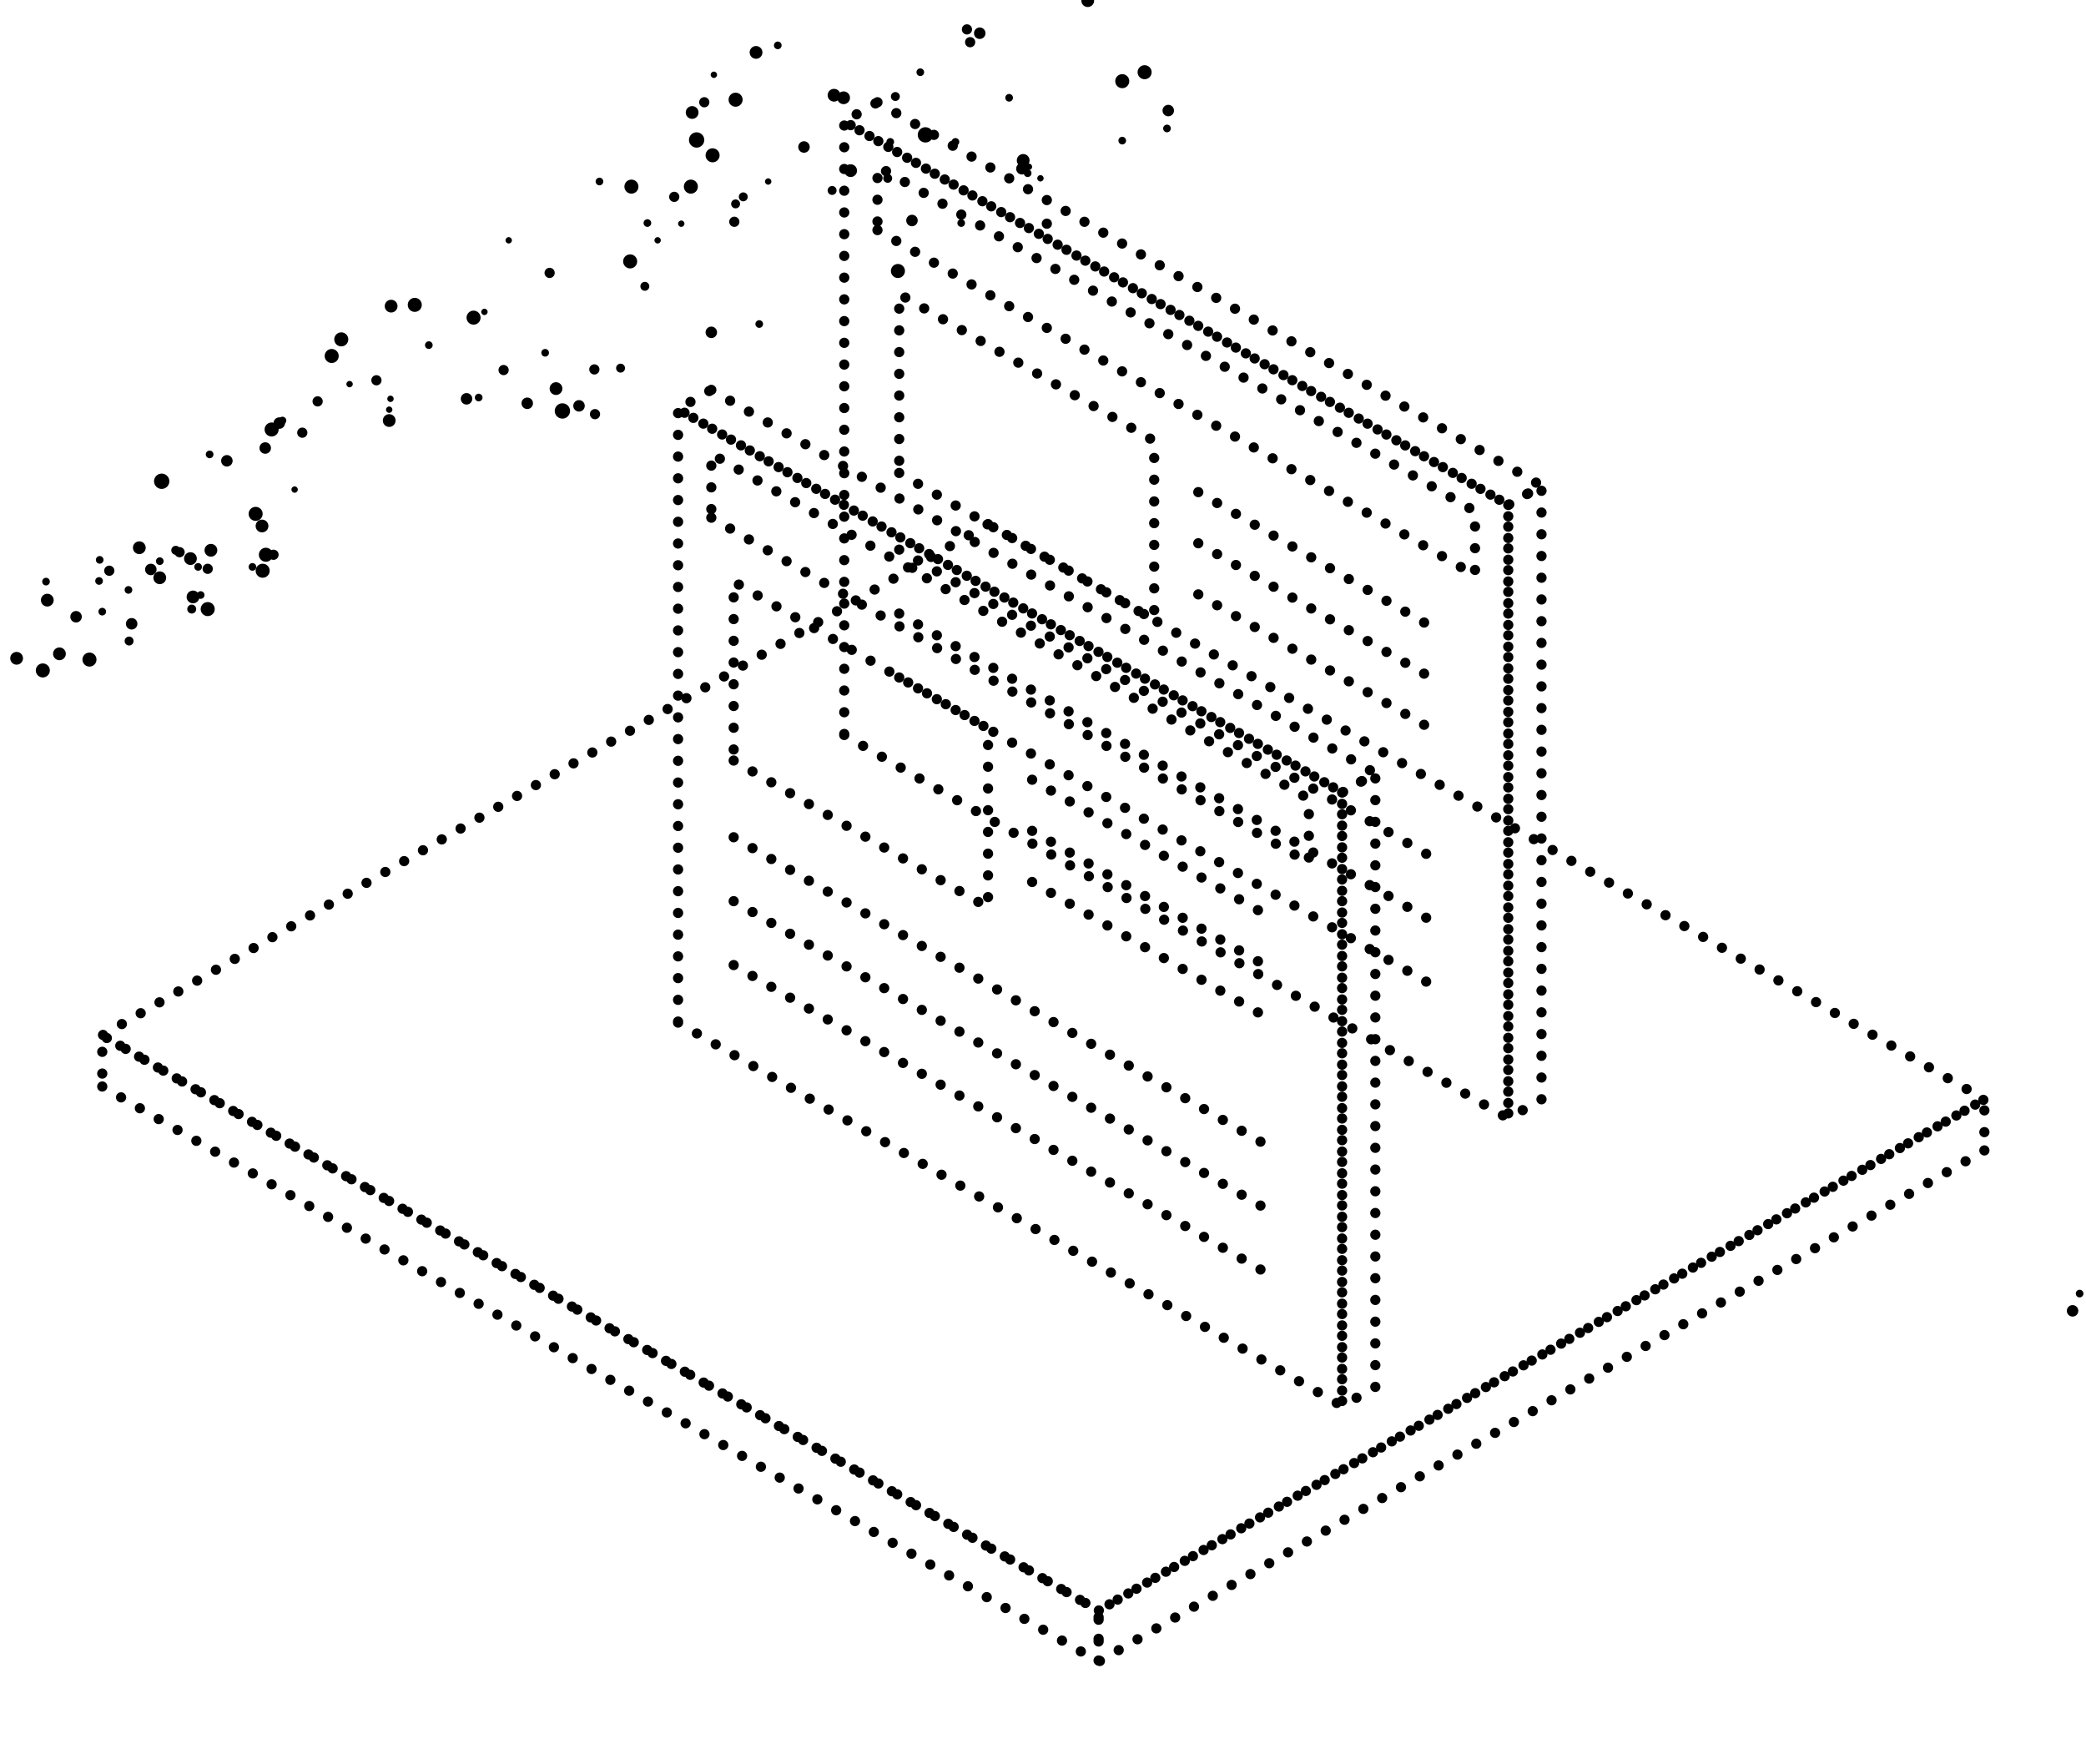
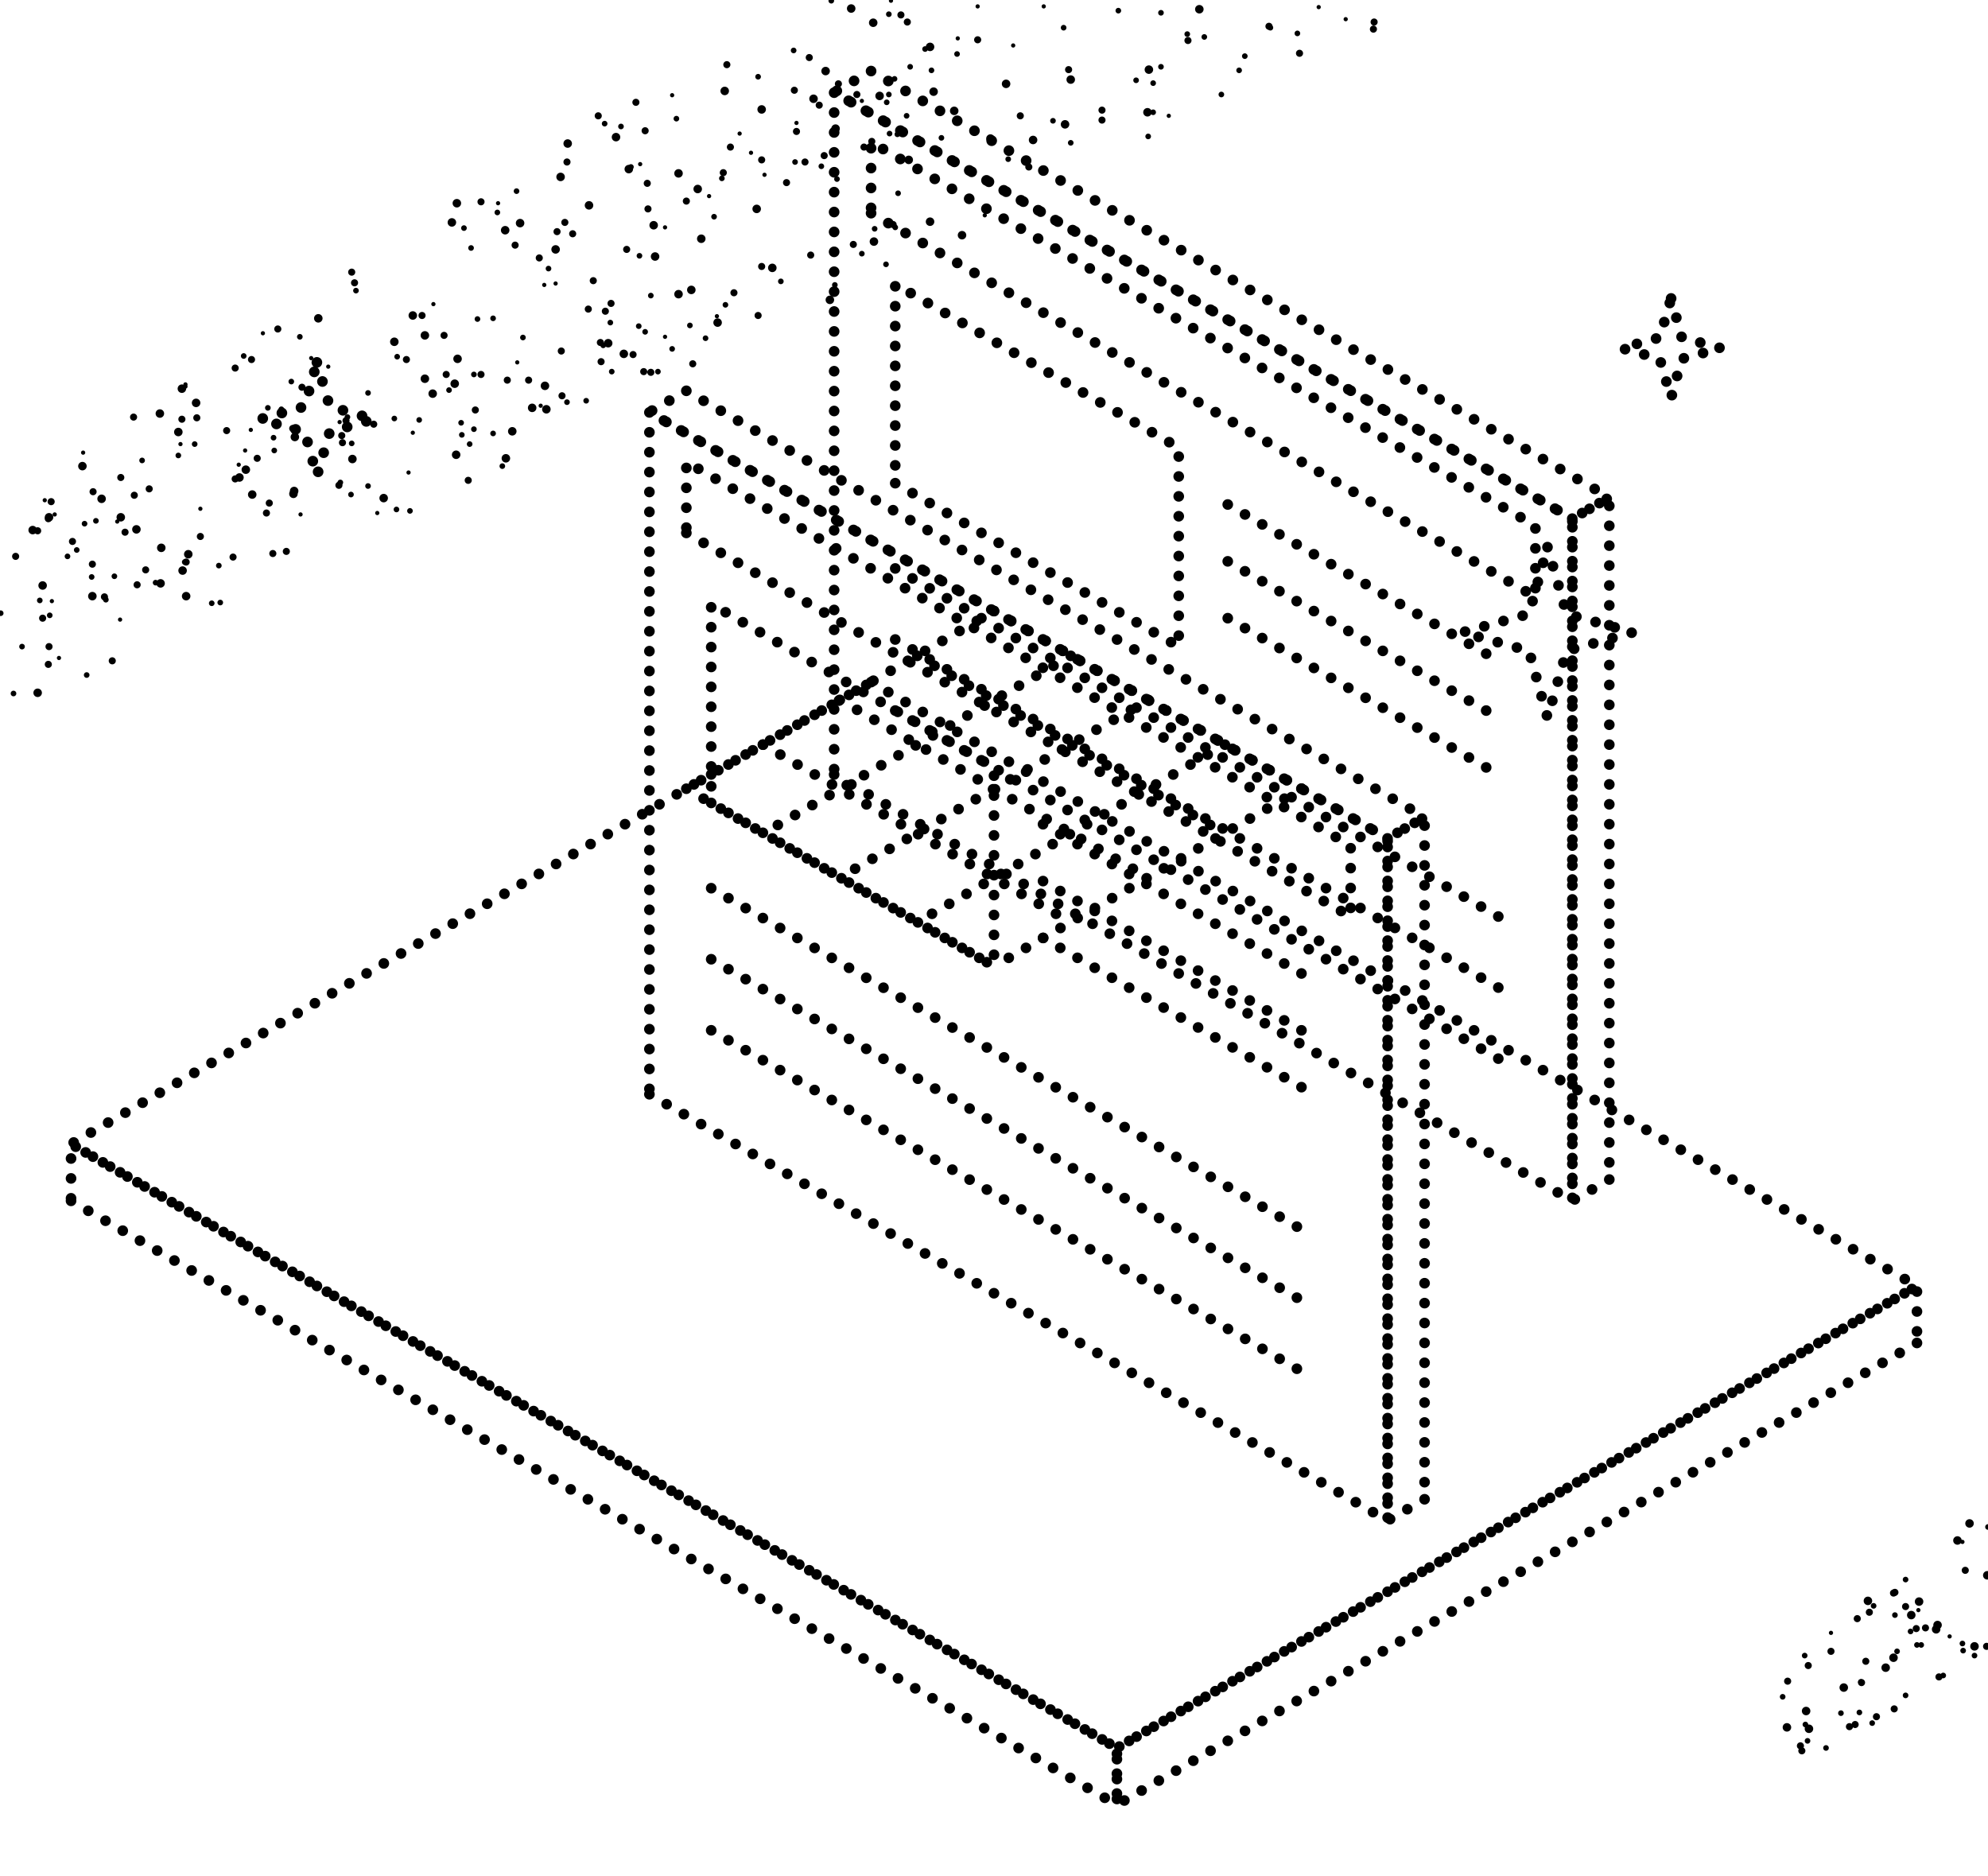
- <svg xmlns="http://www.w3.org/2000/svg" viewBox="-154.6 -90 326.4 276" fill="none" class="illo">
+ <svg xmlns="http://www.w3.org/2000/svg" viewBox="-139.9 -84 279.8 264" fill="none" class="illo">
  <g class="illo-dots" fill="currentColor">
-     <circle cx="-129.3" cy="-14.7" r="1.2" />
-     <circle cx="-123.2" cy="3.1" r="0.6" />
-     <circle cx="-147.9" cy="14.9" r="1.1" />
-     <circle cx="-93.7" cy="-25.9" r="0.5" />
-     <circle cx="-44.4" cy="-74" r="0.8" />
-     <circle cx="-56" cy="-49.1" r="1.1" />
-     <circle cx="-67.6" cy="-29.2" r="1" />
-     <circle cx="-51.7" cy="-52.4" r="0.5" />
-     <circle cx="-9.8" cy="-68.9" r="1.2" />
-     <circle cx="-108.5" cy="-13.4" r="0.5" />
-     <circle cx="6.2" cy="-62.9" r="0.6" />
-     <circle cx="-43.3" cy="-38" r="0.9" />
-     <circle cx="-138.6" cy="5.7" r="0.6" />
-     <circle cx="21" cy="-77.3" r="1.1" />
-     <circle cx="-3.3" cy="-85.4" r="0.8" />
-     <circle cx="-139" cy="-2.4" r="0.6" />
-     <circle cx="-57.5" cy="-32.4" r="0.7" />
-     <circle cx="28" cy="-69.9" r="0.6" />
-     <circle cx="-10.6" cy="-78.7" r="0.6" />
-     <circle cx="-4.2" cy="-55.1" r="0.6" />
-     <circle cx="-134" cy="7.6" r="0.9" />
-     <circle cx="-80.5" cy="-40.3" r="1.1" />
-     <circle cx="-129.6" cy="-2.2" r="0.6" />
-     <circle cx="-75" cy="-52.4" r="0.5" />
-     <circle cx="-124.8" cy="-2.6" r="1" />
-     <circle cx="-78.8" cy="-41.2" r="0.5" />
-     <circle cx="-11.9" cy="-55.5" r="0.9" />
-     <circle cx="-38.3" cy="-59.2" r="0.7" />
-     <circle cx="-111.8" cy="-3.2" r="0.8" />
-     <circle cx="-119.1" cy="-17.9" r="0.9" />
-     <circle cx="-126.5" cy="-3.6" r="0.8" />
-     <circle cx="-152" cy="13" r="1" />
-     <circle cx="-137.5" cy="-0.7" r="0.8" />
-     <circle cx="-49.1" cy="-59.2" r="0.8" />
-     <circle cx="-14.5" cy="-74.9" r="0.7" />
-     <circle cx="-64" cy="-26.5" r="0.9" />
-     <circle cx="-110.4" cy="-24.2" r="0.6" />
-     <circle cx="-39.5" cy="-74.4" r="1.1" />
-     <circle cx="-102.7" cy="-34.3" r="1.1" />
-     <circle cx="-42.9" cy="-78.3" r="0.5" />
-     <circle cx="-122.1" cy="5.3" r="1.1" />
-     <circle cx="-147.4" cy="1" r="0.6" />
-     <circle cx="24.5" cy="-78.7" r="1.1" />
-     <circle cx="-113.6" cy="-7.7" r="1" />
-     <circle cx="-121.8" cy="-18.9" r="0.6" />
-     <circle cx="21" cy="-68" r="0.6" />
-     <circle cx="8.2" cy="-62.1" r="0.5" />
-     <circle cx="-81.6" cy="-27.6" r="0.9" />
-     <circle cx="-101.2" cy="-36.9" r="1.1" />
-     <circle cx="-22.6" cy="-74.7" r="1" />
-     <circle cx="-127.1" cy="-3.9" r="0.7" />
-     <circle cx="-55.8" cy="-60.8" r="1.1" />
-     <circle cx="-24.1" cy="-75.1" r="1" />
-     <circle cx="-134.5" cy="2.3" r="0.6" />
-     <circle cx="-131" cy="-0.9" r="0.9" />
-     <circle cx="-93.4" cy="-42.1" r="1" />
-     <circle cx="-69.3" cy="-34.8" r="0.6" />
-     <circle cx="-93.7" cy="-24.2" r="1" />
-     <circle cx="6.4" cy="-63.9" r="0.5" />
-     <circle cx="-2.8" cy="-83.4" r="0.8" />
-     <circle cx="9.2" cy="-55" r="0.8" />
-     <circle cx="-21.5" cy="-63.3" r="1" />
-     <circle cx="-79.7" cy="-27.8" r="0.6" />
-     <circle cx="-1.3" cy="-84.8" r="0.9" />
-     <circle cx="-147.2" cy="3.9" r="1" />
-     <circle cx="-114.6" cy="-9.6" r="1.1" />
-     <circle cx="-124.4" cy="3.4" r="1" />
-     <circle cx="-24.4" cy="-60.2" r="0.7" />
-     <circle cx="-107.3" cy="-22.3" r="0.8" />
-     <circle cx="-129.6" cy="0.4" r="1" />
-     <circle cx="-132.8" cy="-4.3" r="1" />
-     <circle cx="-46.3" cy="-72.4" r="1" />
-     <circle cx="-89.7" cy="-42.3" r="1.1" />
-     <circle cx="-121.6" cy="-3.9" r="1" />
-     <circle cx="-28.8" cy="-67" r="0.9" />
-     <circle cx="-53.3" cy="-55.1" r="0.6" />
-     <circle cx="-140.6" cy="13.2" r="1.1" />
-     <circle cx="-43.1" cy="-65.7" r="1.1" />
-     <circle cx="-110.9" cy="-23.8" r="0.9" />
-     <circle cx="-113.5" cy="-0.7" r="1.1" />
-     <circle cx="15.6" cy="-89.9" r="1" />
-     <circle cx="-93.5" cy="-27.6" r="0.5" />
-     <circle cx="-115.1" cy="-1.3" r="0.6" />
-     <circle cx="-113.1" cy="-19.9" r="0.9" />
-     <circle cx="-95.7" cy="-30.5" r="0.8" />
-     <circle cx="28.2" cy="-72.7" r="0.9" />
-     <circle cx="-142.7" cy="6.5" r="0.9" />
-     <circle cx="-104.9" cy="-27.2" r="0.8" />
-     <circle cx="5.5" cy="-64.9" r="1" />
-     <circle cx="-139.1" cy="0.9" r="0.6" />
-     <circle cx="-145.3" cy="12.3" r="1" />
-     <circle cx="-53.7" cy="-45.2" r="0.7" />
-     <circle cx="-15.7" cy="-62.1" r="0.7" />
-     <circle cx="-123.6" cy="-1.3" r="0.6" />
-     <circle cx="-61.5" cy="-25.2" r="0.8" />
-     <circle cx="-68.6" cy="-47.3" r="0.8" />
-     <circle cx="-32.9" cy="-82.9" r="0.6" />
-     <circle cx="-134.4" cy="10.3" r="0.7" />
-     <circle cx="-39.7" cy="-55.3" r="0.8" />
-     <circle cx="-5.1" cy="-67.8" r="0.6" />
-     <circle cx="-35.8" cy="-39.3" r="0.6" />
-     <circle cx="-87.5" cy="-36" r="0.6" />
-     <circle cx="-60.8" cy="-61.6" r="0.6" />
-     <circle cx="-113" cy="-3.2" r="1.1" />
-     <circle cx="-66.6" cy="-25.7" r="1.2" />
-     <circle cx="3.3" cy="-74.7" r="0.6" />
-     <circle cx="-48" cy="-55" r="0.5" />
-     <circle cx="-122.1" cy="-1" r="0.8" />
-     <circle cx="-34.4" cy="-61.6" r="0.5" />
-     <circle cx="-112.1" cy="-22.8" r="1.1" />
-     <circle cx="-15.3" cy="-67.8" r="0.6" />
-     <circle cx="-45.6" cy="-68.1" r="1.2" />
-     <circle cx="-14.1" cy="-47.6" r="1.1" />
-     <circle cx="-46.5" cy="-60.8" r="1.1" />
-     <circle cx="-39.5" cy="-58.1" r="0.7" />
-     <circle cx="-75.8" cy="-32.1" r="0.8" />
-     <circle cx="-61.6" cy="-32.2" r="0.8" />
-     <circle cx="-99.9" cy="-29.9" r="0.5" />
-     <circle cx="-124.6" cy="5.3" r="0.7" />
-     <circle cx="-36.3" cy="-81.8" r="1" />
-     <circle cx="-72.1" cy="-26.9" r="0.9" />
-     <circle cx="5.3" cy="-63.6" r="0.9" />
-     <circle cx="169.7" cy="115.1" r="0.9" />
-     <circle cx="170.8" cy="112.4" r="0.6" />
+     <circle cx="-106.3" cy="-18.6" r="0.3" />
+     <circle cx="-41.7" cy="-57.4" r="0.6" />
+     <circle cx="-65.5" cy="-30.5" r="0.5" />
+     <circle cx="-34.2" cy="-62.5" r="0.3" />
+     <circle cx="-132.6" cy="0.6" r="0.3" />
+     <circle cx="-25.8" cy="-48.1" r="0.5" />
+     <circle cx="-49.1" cy="-37.3" r="0.4" />
+     <circle cx="38.9" cy="-80.1" r="0.4" />
+     <circle cx="-81.8" cy="-39.6" r="0.6" />
+     <circle cx="-69.8" cy="-55.4" r="0.3" />
+     <circle cx="-78.9" cy="-41.2" r="0.3" />
+     <circle cx="27.3" cy="-78.3" r="0.5" />
+     <circle cx="-11.8" cy="-74.6" r="0.4" />
+     <circle cx="-28.1" cy="-71.3" r="0.5" />
+     <circle cx="-60.8" cy="-28.3" r="0.5" />
+     <circle cx="-132.2" cy="-11.6" r="0.3" />
+     <circle cx="-117.4" cy="-25.8" r="0.6" />
+     <circle cx="-87.3" cy="-24.3" r="0.5" />
+     <circle cx="-114.3" cy="-29.3" r="0.6" />
+     <circle cx="-37.9" cy="-71.2" r="0.6" />
+     <circle cx="-100.8" cy="-37.7" r="0.5" />
+     <circle cx="-66.3" cy="-36.5" r="0.4" />
+     <circle cx="-106.8" cy="-16.6" r="0.5" />
+     <circle cx="-84.4" cy="-25.1" r="0.4" />
+     <circle cx="9.8" cy="-80.1" r="0.4" />
+     <circle cx="-128" cy="-10.3" r="0.4" />
+     <circle cx="-95.1" cy="-39.2" r="0.6" />
+     <circle cx="-35.8" cy="-65.2" r="0.3" />
+     <circle cx="-17" cy="-80.8" r="0.6" />
+     <circle cx="-133.1" cy="-11" r="0.5" />
+     <circle cx="-105.4" cy="-20.6" r="0.3" />
+     <circle cx="-137.7" cy="-5.7" r="0.5" />
+     <circle cx="-108" cy="-23.4" r="0.5" />
+     <circle cx="-122.9" cy="-16.8" r="0.5" />
+     <circle cx="-39.4" cy="-53.5" r="0.4" />
+     <circle cx="-57.4" cy="-27.6" r="0.4" />
+     <circle cx="-61.5" cy="-51.4" r="0.5" />
+     <circle cx="-15.1" cy="-69.6" r="0.4" />
+     <circle cx="-13.9" cy="-52" r="0.4" />
+     <circle cx="-93.7" cy="-32.4" r="0.3" />
+     <circle cx="-45.3" cy="-70.6" r="0.3" />
+     <circle cx="-65" cy="-26.6" r="0.6" />
+     <circle cx="-27.8" cy="-66.7" r="0.3" />
+     <circle cx="-5.1" cy="-78.6" r="0.3" />
+     <circle cx="-135.3" cy="-9.4" r="0.6" />
+     <circle cx="-20.1" cy="-82.8" r="0.6" />
+     <circle cx="21.6" cy="-68.2" r="0.6" />
+     <circle cx="-23.7" cy="-74" r="0.6" />
+     <circle cx="-14" cy="-72.9" r="0.4" />
+     <circle cx="-77.1" cy="-31.3" r="0.5" />
+     <circle cx="-55.4" cy="-35.8" r="0.5" />
+     <circle cx="-114.5" cy="-21.5" r="0.3" />
+     <circle cx="-73" cy="-26.3" r="0.5" />
+     <circle cx="-14.2" cy="-52.4" r="0.5" />
+     <circle cx="-60.1" cy="-61.2" r="0.5" />
+     <circle cx="-40.1" cy="-56.4" r="0.3" />
+     <circle cx="-70.5" cy="-39.2" r="0.4" />
+     <circle cx="-32.7" cy="-61.5" r="0.5" />
+     <circle cx="-4.5" cy="-50.9" r="0.6" />
+     <circle cx="-126.9" cy="-4.6" r="0.5" />
+     <circle cx="-7.4" cy="-64.6" r="0.4" />
+     <circle cx="-129.1" cy="-6.6" r="0.4" />
+     <circle cx="-56.4" cy="-44.5" r="0.5" />
+     <circle cx="-38.9" cy="-38.6" r="0.6" />
+     <circle cx="-75.9" cy="-30" r="0.6" />
+     <circle cx="-73.8" cy="-21.5" r="0.4" />
+     <circle cx="-96.1" cy="-33.6" r="0.3" />
+     <circle cx="-69.2" cy="-18.4" r="0.4" />
+     <circle cx="-44.4" cy="-42.6" r="0.6" />
+     <circle cx="-124.1" cy="9" r="0.5" />
+     <circle cx="-97.6" cy="-11.6" r="0.3" />
+     <circle cx="10.8" cy="-63.9" r="0.4" />
+     <circle cx="-60.1" cy="-27.4" r="0.4" />
+     <circle cx="-47.9" cy="-52.3" r="0.6" />
+     <circle cx="-113.9" cy="-4.9" r="0.4" />
+     <circle cx="-55.3" cy="-33.1" r="0.5" />
+     <circle cx="-105.3" cy="-17.9" r="0.6" />
+     <circle cx="-25.4" cy="-70.1" r="0.6" />
+     <circle cx="-52.1" cy="-34.2" r="0.6" />
+     <circle cx="-27.8" cy="-65.5" r="0.5" />
+     <circle cx="-42.4" cy="-32.8" r="0.5" />
+     <circle cx="-18.6" cy="-69.8" r="0.3" />
+     <circle cx="-117.2" cy="-6.9" r="0.6" />
+     <circle cx="-17.2" cy="-64.1" r="0.5" />
+     <circle cx="-91" cy="-25.3" r="0.4" />
+     <circle cx="-24.6" cy="-69.2" r="0.5" />
+     <circle cx="-88.1" cy="-15.6" r="0.4" />
+     <circle cx="-2.3" cy="-78.4" r="0.5" />
+     <circle cx="4.9" cy="-60.5" r="0.5" />
+     <circle cx="-103.7" cy="-19.5" r="0.5" />
+     <circle cx="-66.7" cy="-52.6" r="0.6" />
+     <circle cx="-104.5" cy="-33.4" r="0.5" />
+     <circle cx="34.5" cy="-74.1" r="0.4" />
+     <circle cx="24.6" cy="-67.7" r="0.3" />
+     <circle cx="-70.5" cy="-23" r="0.4" />
+     <circle cx="-123.4" cy="-10.6" r="0.3" />
+     <circle cx="3.7" cy="-67.7" r="0.5" />
+     <circle cx="-24.3" cy="-60.6" r="0.4" />
+     <circle cx="-132.9" cy="2.6" r="0.4" />
+     <circle cx="-117.3" cy="-1.9" r="0.6" />
+     <circle cx="-98.7" cy="-23.7" r="0.5" />
+     <circle cx="-63" cy="-26.4" r="0.6" />
+     <circle cx="-132.7" cy="-13.4" r="0.5" />
+     <circle cx="-72.7" cy="-39.1" r="0.4" />
+     <circle cx="-84.4" cy="-35.9" r="0.6" />
+     <circle cx="-90" cy="-44.2" r="0.5" />
+     <circle cx="-49.8" cy="-60.9" r="0.3" />
+     <circle cx="28.9" cy="-82.7" r="0.6" />
+     <circle cx="-102.2" cy="-26.6" r="0.4" />
+     <circle cx="-49.1" cy="-65.6" r="0.5" />
+     <circle cx="-109.1" cy="-4.4" r="0.4" />
+     <circle cx="-52.5" cy="-66.2" r="0.4" />
+     <circle cx="-122.3" cy="-9.1" r="0.5" />
+     <circle cx="-43.3" cy="-55.7" r="0.5" />
+     <circle cx="-122.9" cy="-11.2" r="0.6" />
+     <circle cx="-12" cy="-61.5" r="0.6" />
+     <circle cx="-133.6" cy="-13.6" r="0.3" />
+     <circle cx="-67.8" cy="-23.3" r="0.6" />
+     <circle cx="-49.3" cy="-31.7" r="0.5" />
+     <circle cx="2" cy="-61.6" r="0.4" />
+     <circle cx="-22.3" cy="-65.9" r="0.6" />
+     <circle cx="-18.6" cy="-48.3" r="0.4" />
+     <circle cx="-62.7" cy="-46.2" r="0.4" />
+     <circle cx="-57.1" cy="-40.5" r="0.5" />
+     <circle cx="-112.3" cy="-27.3" r="0.6" />
+     <circle cx="-111.7" cy="-12.4" r="0.3" />
+     <circle cx="-16.1" cy="-70.5" r="0.6" />
+     <circle cx="-22.4" cy="-43.9" r="0.4" />
+     <circle cx="-48.3" cy="-42.4" r="0.4" />
+     <circle cx="-51.7" cy="-48.9" r="0.5" />
+     <circle cx="-102.9" cy="-37.1" r="0.3" />
+     <circle cx="-68.5" cy="-30.5" r="0.5" />
+     <circle cx="23.5" cy="-82.2" r="0.4" />
+     <circle cx="-81.8" cy="-23.1" r="0.3" />
+     <circle cx="-61" cy="-59.1" r="0.6" />
+     <circle cx="-14.8" cy="-70.7" r="0.4" />
+     <circle cx="-50.8" cy="-34.1" r="0.5" />
+     <circle cx="-21.9" cy="-72.2" r="0.5" />
+     <circle cx="-63.8" cy="-26.9" r="0.3" />
+     <circle cx="49.5" cy="-81.3" r="0.3" />
+     <circle cx="-68.7" cy="-19.5" r="0.6" />
+     <circle cx="-97.4" cy="-29.5" r="0.5" />
+     <circle cx="-136.8" cy="7" r="0.4" />
+     <circle cx="23.5" cy="-74.6" r="0.4" />
+     <circle cx="38.7" cy="-80.3" r="0.5" />
+     <circle cx="-82.2" cy="-12.1" r="0.4" />
+     <circle cx="-106.2" cy="-16.8" r="0.6" />
+     <circle cx="-110.1" cy="0.9" r="0.4" />
+     <circle cx="-105.6" cy="-33.9" r="0.4" />
+     <circle cx="-118.9" cy="-15.2" r="0.5" />
+     <circle cx="-73.2" cy="-23.6" r="0.4" />
+     <circle cx="-90.4" cy="-45.7" r="0.5" />
+     <circle cx="-102" cy="-13.2" r="0.5" />
+     <circle cx="-54" cy="-38.6" r="0.4" />
+     <circle cx="-49.9" cy="-48" r="0.4" />
+     <circle cx="-44.7" cy="-67.3" r="0.4" />
+     <circle cx="-84" cy="-33.8" r="0.4" />
+     <circle cx="-121.1" cy="-25.3" r="0.5" />
+     <circle cx="-94" cy="-27.6" r="0.4" />
+     <circle cx="-125" cy="0.4" r="0.4" />
+     <circle cx="-16.8" cy="-51.8" r="0.4" />
+     <circle cx="-38.3" cy="-58.9" r="0.4" />
+     <circle cx="-59.3" cy="-51.1" r="0.5" />
+     <circle cx="-14.8" cy="-82" r="0.4" />
+     <circle cx="-133" cy="-11.2" r="0.6" />
+     <circle cx="-123.8" cy="-2.9" r="0.4" />
+     <circle cx="-42.6" cy="-43.2" r="0.6" />
+     <circle cx="-119.4" cy="-3.8" r="0.5" />
+     <circle cx="-84.1" cy="-12.3" r="0.4" />
+     <circle cx="-28" cy="-61.2" r="0.4" />
+     <circle cx="-90.4" cy="-21.6" r="0.4" />
+     <circle cx="-125.6" cy="-13.8" r="0.6" />
+     <circle cx="-82.7" cy="-33.4" r="0.5" />
+     <circle cx="-33.2" cy="-73.2" r="0.4" />
+     <circle cx="-12.3" cy="-67.7" r="0.4" />
+     <circle cx="-63.3" cy="-43.9" r="0.3" />
+     <circle cx="-19.8" cy="-49.6" r="0.5" />
+     <circle cx="-53.9" cy="-41.3" r="0.5" />
+     <circle cx="-67.4" cy="-49.5" r="0.5" />
+     <circle cx="-113.7" cy="-0.1" r="0.6" />
+     <circle cx="15.2" cy="-68.5" r="0.5" />
+     <circle cx="32" cy="-70.7" r="0.4" />
+     <circle cx="-36.6" cy="-42.8" r="0.5" />
+     <circle cx="-134.6" cy="13.5" r="0.6" />
+     <circle cx="-51.4" cy="-60.2" r="0.6" />
+     <circle cx="-19.3" cy="-70.7" r="0.5" />
+     <circle cx="-76.3" cy="-52.7" r="0.6" />
+     <circle cx="-104.3" cy="-14.6" r="0.3" />
+     <circle cx="-139.8" cy="2.3" r="0.4" />
+     <circle cx="-53.8" cy="-31.7" r="0.4" />
+     <circle cx="-111.7" cy="-8.5" r="0.5" />
+     <circle cx="-106.8" cy="-32.2" r="0.5" />
+     <circle cx="-60.4" cy="-52.7" r="0.5" />
+     <circle cx="-112.5" cy="-21.5" r="0.4" />
+     <circle cx="22.4" cy="-68.2" r="0.4" />
+     <circle cx="-29.2" cy="-58.3" r="0.5" />
+     <circle cx="-5.6" cy="-68.4" r="0.6" />
+     <circle cx="-85.9" cy="-13.9" r="0.6" />
+     <circle cx="-127.7" cy="11" r="0.4" />
+     <circle cx="-37.6" cy="-74.9" r="0.5" />
+     <circle cx="-74" cy="-16.4" r="0.5" />
+     <circle cx="-134.6" cy="-9.3" r="0.5" />
+     <circle cx="-104.6" cy="-23.5" r="0.3" />
+     <circle cx="-107.1" cy="-5.6" r="0.5" />
+     <circle cx="-22.1" cy="-58.8" r="0.4" />
+     <circle cx="-133.9" cy="-1.6" r="0.6" />
+     <circle cx="-99.6" cy="-6.4" r="0.5" />
+     <circle cx="-48.7" cy="-54.6" r="0.5" />
+     <circle cx="-13.5" cy="-56.8" r="0.4" />
+     <circle cx="-128.2" cy="-20.3" r="0.3" />
+     <circle cx="-133" cy="7" r="0.5" />
+     <circle cx="7" cy="-83.1" r="0.3" />
+     <circle cx="-1.3" cy="-53.7" r="0.3" />
+     <circle cx="-16.9" cy="-50" r="0.6" />
+     <circle cx="20" cy="-72.7" r="0.4" />
+     <circle cx="-104.4" cy="-14.4" r="0.6" />
+     <circle cx="-12.2" cy="-80.9" r="0.5" />
+     <circle cx="-44.4" cy="-59.6" r="0.6" />
+     <circle cx="-60" cy="-63.8" r="0.6" />
+     <circle cx="-133.1" cy="9.5" r="0.5" />
+     <circle cx="-128.3" cy="-18.4" r="0.6" />
+     <circle cx="-98.5" cy="-14.9" r="0.6" />
+     <circle cx="-74.6" cy="-51.9" r="0.4" />
+     <circle cx="-126.9" cy="-0.1" r="0.6" />
+     <circle cx="-91.8" cy="-22.7" r="0.5" />
+     <circle cx="-22.9" cy="-83.9" r="0.4" />
+     <circle cx="-8.8" cy="-74.1" r="0.4" />
+     <circle cx="10.5" cy="-74.2" r="0.5" />
+     <circle cx="-113.4" cy="-6" r="0.6" />
+     <circle cx="-74.9" cy="-22.8" r="0.4" />
+     <circle cx="-134.3" cy="0.5" r="0.4" />
+     <circle cx="1.7" cy="-72.2" r="0.6" />
+     <circle cx="5.5" cy="-64.3" r="0.6" />
+     <circle cx="-89.8" cy="-43.1" r="0.4" />
+     <circle cx="-131.6" cy="8.6" r="0.3" />
+     <circle cx="-120.6" cy="-1.7" r="0.5" />
+     <circle cx="21.7" cy="-64.8" r="0.4" />
+     <circle cx="-47.7" cy="-47.9" r="0.6" />
+     <circle cx="-9.7" cy="-77.1" r="0.4" />
+     <circle cx="53.5" cy="-80.9" r="0.5" />
+     <circle cx="-9" cy="-77.4" r="0.6" />
+     <circle cx="-108.9" cy="0.8" r="0.4" />
+     <circle cx="-76.7" cy="-29.1" r="0.4" />
+     <circle cx="-98.4" cy="-22.5" r="0.6" />
+     <circle cx="-72.2" cy="-55.6" r="0.5" />
+     <circle cx="-28.2" cy="-76.9" r="0.4" />
+     <circle cx="8.3" cy="-67" r="0.4" />
+     <circle cx="-126.4" cy="-10.7" r="0.4" />
+     <circle cx="17.5" cy="-82.5" r="0.4" />
+     <circle cx="-75.7" cy="-20" r="0.6" />
+     <circle cx="-73.6" cy="-49.1" r="0.4" />
+     <circle cx="-138" cy="13.6" r="0.4" />
+     <circle cx="-129.7" cy="-7.8" r="0.5" />
+     <circle cx="-54.7" cy="-40.2" r="0.5" />
+     <circle cx="-60.9" cy="-34.6" r="0.5" />
+     <circle cx="-33.4" cy="-54.6" r="0.6" />
+     <circle cx="-48.8" cy="-58.2" r="0.5" />
+     <circle cx="-77.4" cy="-36.8" r="0.5" />
+     <circle cx="-41.2" cy="-50.4" r="0.6" />
+     <circle cx="-38.1" cy="-59.7" r="0.5" />
+     <circle cx="-126.8" cy="-14.8" r="0.5" />
+     <circle cx="-79" cy="-28.6" r="0.6" />
+     <circle cx="-102.4" cy="-11.8" r="0.5" />
+     <circle cx="-92.2" cy="-15.7" r="0.5" />
+     <circle cx="-18.3" cy="-63.3" r="0.5" />
+     <circle cx="-112.2" cy="-25.2" r="0.5" />
+     <circle cx="-23.9" cy="-62.1" r="0.5" />
+     <circle cx="53.4" cy="-79.9" r="0.5" />
+     <circle cx="-92.1" cy="-24.6" r="0.3" />
+     <circle cx="-91.2" cy="-24.8" r="0.5" />
+     <circle cx="-13.6" cy="-65.1" r="0.4" />
+     <circle cx="-46.3" cy="-36.6" r="0.3" />
+     <circle cx="-80.1" cy="-30.7" r="0.6" />
+     <circle cx="-101.5" cy="-6.1" r="0.5" />
+     <circle cx="-82.4" cy="-17.5" r="0.3" />
+     <circle cx="-50.4" cy="-69.6" r="0.5" />
+     <circle cx="-55.7" cy="-67.7" r="0.5" />
+     <circle cx="-54.8" cy="-66.6" r="0.4" />
+     <circle cx="10.8" cy="-72.8" r="0.6" />
+     <circle cx="-91.7" cy="-21.7" r="0.5" />
+     <circle cx="-5.2" cy="-76.4" r="0.4" />
+     <circle cx="35.3" cy="-76.1" r="0.4" />
+     <circle cx="-23.1" cy="-41.8" r="0.6" />
+     <circle cx="-33.2" cy="-39.6" r="0.5" />
+     <circle cx="-119.9" cy="-19.2" r="0.4" />
+     <circle cx="-114.3" cy="-25" r="0.5" />
+     <circle cx="-0.5" cy="-64.5" r="0.6" />
+     <circle cx="-47.3" cy="-31.7" r="0.4" />
+     <circle cx="-75.6" cy="-55.4" r="0.6" />
+     <circle cx="-97.7" cy="-36.6" r="0.4" />
+     <circle cx="-120.7" cy="-9.5" r="0.6" />
+     <circle cx="-14.5" cy="-83.9" r="0.3" />
+     <circle cx="-113.8" cy="-29.6" r="0.3" />
+     <circle cx="-61.7" cy="-44.1" r="0.3" />
+     <circle cx="-114.2" cy="-3.7" r="0.6" />
+     <circle cx="22.4" cy="-72.3" r="0.4" />
+     <circle cx="-54.3" cy="-35.7" r="0.6" />
+     <circle cx="-127" cy="-2.8" r="0.4" />
+     <circle cx="-121" cy="-14.3" r="0.5" />
+     <circle cx="-40.6" cy="-36.4" r="0.4" />
+     <circle cx="-57" cy="-55.1" r="0.6" />
+     <circle cx="-37.1" cy="-63.3" r="0.5" />
+     <circle cx="-45.3" cy="-34.9" r="0.4" />
+     <circle cx="21.8" cy="-74.2" r="0.6" />
+     <circle cx="27.2" cy="-79.2" r="0.4" />
+     <circle cx="10" cy="-66.5" r="0.6" />
+     <circle cx="-9" cy="-52.8" r="0.6" />
+     <circle cx="-88.1" cy="-28.7" r="0.4" />
+     <circle cx="-53.2" cy="-64.7" r="0.6" />
+     <circle cx="-67.1" cy="-33" r="0.3" />
+     <circle cx="-118" cy="-2" r="0.4" />
+     <circle cx="-26.6" cy="-61.2" r="0.5" />
+     <circle cx="45.7" cy="-83" r="0.3" />
+     <circle cx="-30" cy="-44.4" r="0.4" />
+     <circle cx="-73.2" cy="-31.3" r="0.4" />
+     <circle cx="-98.9" cy="-30.3" r="0.4" />
+     <circle cx="15.2" cy="-67.1" r="0.5" />
+     <circle cx="-80.5" cy="-39.6" r="0.5" />
+     <circle cx="-98.6" cy="-14.5" r="0.6" />
+     <circle cx="-80.1" cy="-36.8" r="0.6" />
+     <circle cx="-80.9" cy="-24.9" r="0.4" />
+     <circle cx="-92" cy="-16.1" r="0.4" />
+     <circle cx="-69.9" cy="-54.1" r="0.4" />
+     <circle cx="-133.9" cy="3" r="0.5" />
+     <circle cx="-90.5" cy="-14.4" r="0.4" />
+     <circle cx="-113.8" cy="-29.9" r="0.3" />
+     <circle cx="-61.7" cy="-48.9" r="0.6" />
+     <circle cx="-130.4" cy="-5.7" r="0.4" />
+     <circle cx="-8.5" cy="-71.1" r="0.6" />
+     <circle cx="-113.7" cy="-4.9" r="0.5" />
+     <circle cx="-48.3" cy="-31.6" r="0.5" />
+     <circle cx="-101.3" cy="-20.6" r="0.4" />
+     <circle cx="-114.8" cy="-23.2" r="0.6" />
+     <circle cx="-32.7" cy="-68.6" r="0.6" />
+     <circle cx="42.7" cy="-79.3" r="0.4" />
+     <circle cx="-125.2" cy="0" r="0.5" />
+     <circle cx="-13.1" cy="-81.9" r="0.5" />
+     <circle cx="-51.1" cy="-60.5" r="0.4" />
+     <circle cx="-100.3" cy="-26.4" r="0.4" />
+     <circle cx="-123" cy="3.2" r="0.3" />
+     <circle cx="-64" cy="-47.7" r="0.5" />
+     <circle cx="29.6" cy="-78.8" r="0.4" />
+     <circle cx="-90.3" cy="-19.4" r="0.6" />
+     <circle cx="-2.3" cy="-83.1" r="0.3" />
+     <circle cx="-86.8" cy="-11.8" r="0.3" />
+     <circle cx="-26" cy="-75.9" r="0.5" />
+     <circle cx="-75" cy="-24.5" r="0.4" />
+     <circle cx="-37.8" cy="-41.1" r="0.4" />
+     <circle cx="2.7" cy="-77.6" r="0.3" />
+     <circle cx="-72.2" cy="-31.3" r="0.5" />
+     <circle cx="-32.7" cy="-46.5" r="0.5" />
+     <circle cx="-31.2" cy="-46.3" r="0.6" />
+     <circle cx="-32.3" cy="-59.4" r="0.3" />
+     <circle cx="-42.8" cy="-38.2" r="0.4" />
+     <circle cx="-50" cy="-38.1" r="0.4" />
+     <circle cx="-67.2" cy="-57.1" r="0.4" />
+     <circle cx="-75.5" cy="-33.5" r="0.6" />
+     <circle cx="-101.4" cy="-22.4" r="0.4" />
+     <circle cx="-68.8" cy="-51.6" r="0.6" />
+     <circle cx="43" cy="-76.5" r="0.5" />
+     <circle cx="-39" cy="-39.5" r="0.3" />
+     <circle cx="-114.8" cy="-19.9" r="0.4" />
+     <circle cx="-14.7" cy="-65.2" r="0.4" />
+     <circle cx="-15.2" cy="-46.8" r="0.4" />
+     <circle cx="-63.2" cy="-29.7" r="0.6" />
+     <circle cx="-46.3" cy="-52" r="0.3" />
+     <circle cx="-55" cy="-35.4" r="0.4" />
+     <circle cx="117.8" cy="145.8" r="0.3" />
+     <circle cx="119.6" cy="153.5" r="0.6" />
+     <circle cx="114.7" cy="159.3" r="0.6" />
+     <circle cx="130.1" cy="142.6" r="0.3" />
+     <circle cx="133" cy="152" r="0.5" />
+     <circle cx="132.8" cy="144.7" r="0.6" />
+     <circle cx="114.5" cy="161" r="0.4" />
+     <circle cx="121.5" cy="143.8" r="0.5" />
+     <circle cx="130.2" cy="141.4" r="0.6" />
+     <circle cx="127.1" cy="148.4" r="0.4" />
+     <circle cx="111.7" cy="152.6" r="0.5" />
+     <circle cx="123.2" cy="142.9" r="0.5" />
+     <circle cx="126.8" cy="143.3" r="0.4" />
+     <circle cx="114.1" cy="149" r="0.4" />
+     <circle cx="117.8" cy="148.4" r="0.5" />
+     <circle cx="120.4" cy="159" r="0.5" />
+     <circle cx="114.2" cy="158.7" r="0.4" />
+     <circle cx="122" cy="152.7" r="0.4" />
+     <circle cx="138" cy="149" r="0.4" />
+     <circle cx="128.3" cy="142.1" r="0.5" />
+     <circle cx="128.3" cy="138.3" r="0.4" />
+     <circle cx="139.8" cy="137.7" r="0.6" />
+     <circle cx="117.1" cy="162" r="0.4" />
+     <circle cx="126.7" cy="156.5" r="0.5" />
+     <circle cx="132.6" cy="145.3" r="0.6" />
+     <circle cx="134.5" cy="146.3" r="0.3" />
+     <circle cx="124.2" cy="157.6" r="0.5" />
+     <circle cx="126.8" cy="140.1" r="0.5" />
+     <circle cx="139.9" cy="130.9" r="0.4" />
+     <circle cx="135.6" cy="132.8" r="0.6" />
+     <circle cx="123.8" cy="142" r="0.4" />
+     <circle cx="119.2" cy="157.1" r="0.4" />
+     <circle cx="129.8" cy="145.2" r="0.5" />
+     <circle cx="126.6" cy="149.3" r="0.6" />
+     <circle cx="123" cy="141.3" r="0.6" />
+     <circle cx="139.7" cy="147.7" r="0.5" />
+     <circle cx="121.8" cy="157" r="0.4" />
+     <circle cx="125.5" cy="150.7" r="0.6" />
+     <circle cx="129.1" cy="143.3" r="0.6" />
+     <circle cx="136.3" cy="147.3" r="0.4" />
+     <circle cx="133.6" cy="151.8" r="0.4" />
+     <circle cx="121.2" cy="158.7" r="0.5" />
+     <circle cx="136.7" cy="137" r="0.5" />
+     <circle cx="131.1" cy="145.1" r="0.5" />
+     <circle cx="126.6" cy="140.2" r="0.5" />
+     <circle cx="123.6" cy="158.5" r="0.4" />
+     <circle cx="122.7" cy="149.8" r="0.5" />
+     <circle cx="113.7" cy="162.4" r="0.5" />
+     <circle cx="113.5" cy="161.7" r="0.5" />
+     <circle cx="111.6" cy="159.1" r="0.6" />
+     <circle cx="137.3" cy="130.4" r="0.6" />
+     <circle cx="138" cy="147.7" r="0.6" />
+     <circle cx="111" cy="154.8" r="0.4" />
+     <circle cx="114.3" cy="156.8" r="0.6" />
+     <circle cx="129.9" cy="147.5" r="0.4" />
+     <circle cx="129" cy="145.6" r="0.4" />
+     <circle cx="136.3" cy="133" r="0.3" />
+     <circle cx="128.3" cy="154.6" r="0.4" />
+     <circle cx="122.1" cy="152.8" r="0.5" />
+     <circle cx="114.6" cy="150.4" r="0.5" />
+     <circle cx="130.5" cy="147.5" r="0.4" />
+     <circle cx="136.4" cy="148.3" r="0.4" />
  </g>
-   <g class="illo-lines" stroke="currentColor" stroke-width="1.6" stroke-linecap="round" stroke-linejoin="round" stroke-dasharray="0 3.4">
-     <path d="M155.9 90L17.3 170L17.3 162L155.9 82Z" class="f" />
-     <path d="M-138.6 80L17.3 170L17.3 162L-138.6 72Z" class="f" />
-     <path d="M0 -8L155.9 82L17.3 162L-138.6 72Z" class="f" />
+   <g class="illo-lines" stroke="currentColor" stroke-width="1.5" stroke-linecap="round" stroke-linejoin="round" stroke-dasharray="0 2.8">
+     <path d="M129.9 105L17.3 170L17.3 162L129.9 97Z" class="f" />
+     <path d="M-129.9 85L17.3 170L17.3 162L-129.9 77Z" class="f" />
+     <path d="M-17.3 12L129.9 97L17.3 162L-129.9 77Z" class="f" />
+     <path d="M0 2L-43.3 27" class="n" />
+     <path d="M10.8 8.3L-32.5 33.3" class="n" />
+     <path d="M21.7 14.5L-21.7 39.5" class="n" />
+     <path d="M32.5 20.8L-10.8 45.8" class="n" />
+     <path d="M43.3 27L0 52" class="n" />
+     <path d="M0 2L43.3 27" class="n" />
+     <path d="M-10.8 8.3L32.5 33.3" class="n" />
+     <path d="M-21.7 14.5L21.7 39.5" class="n" />
+     <path d="M-32.5 20.8L10.8 45.8" class="n" />
+     <path d="M-43.3 27L0 52" class="n" />
    <path d="M86.6 82L81.4 85L81.4 -11L86.6 -14Z" class="f" />
    <path d="M-22.5 25L81.4 85L81.4 -11L-22.5 -71Z" class="f" />
    <path d="M-17.3 -74L86.6 -14L81.4 -11L-22.5 -71Z" class="f" />
    <path d="M-17.3 -54L76.2 0L76.2 -10L-17.3 -64Z" class="n" />
    <path d="M-13.9 -16L26 7L26 -21L-13.9 -44Z" class="n" />
    <path d="M32.9 -13L71 9" class="n" />
    <path d="M32.9 -5L71 17" class="n" />
    <path d="M32.9 3L71 25" class="n" />
    <path d="M-13.9 -4L71 45" class="n" />
    <path d="M-13.9 6L71 55" class="n" />
    <path d="M-13.9 16L71 65" class="n" />
    <path d="M60.6 127L55.4 130L55.4 34L60.6 31Z" class="f" />
    <path d="M-48.5 70L55.4 130L55.4 34L-48.5 -26Z" class="f" />
    <path d="M-43.3 -29L60.6 31L55.4 34L-48.5 -26Z" class="f" />
    <path d="M-43.3 -9L50.2 45L50.2 35L-43.3 -19Z" class="n" />
    <path d="M-39.8 29L0 52L0 24L-39.8 1Z" class="n" />
    <path d="M6.9 32L45 54" class="n" />
    <path d="M6.9 40L45 62" class="n" />
    <path d="M6.9 48L45 70" class="n" />
    <path d="M-39.8 41L45 90" class="n" />
    <path d="M-39.8 51L45 100" class="n" />
    <path d="M-39.8 61L45 110" class="n" />
+     <path d="M77.9 -7L80.6 2.4L89.9 5L80.6 7.6L77.9 17L75.3 7.6L65.9 5L75.3 2.4Z" class="f" />
+     <path d="M-95.3 -33L-93.5 -26.8L-87.3 -25L-93.5 -23.2L-95.3 -17L-97 -23.2L-103.3 -25L-97 -26.8Z" class="f" />
+     <path d="M95.3 -42L96.8 -36.5L102.3 -35L96.8 -33.5L95.3 -28L93.7 -33.5L88.3 -35L93.7 -36.5Z" class="f" />
  </g>
</svg>
